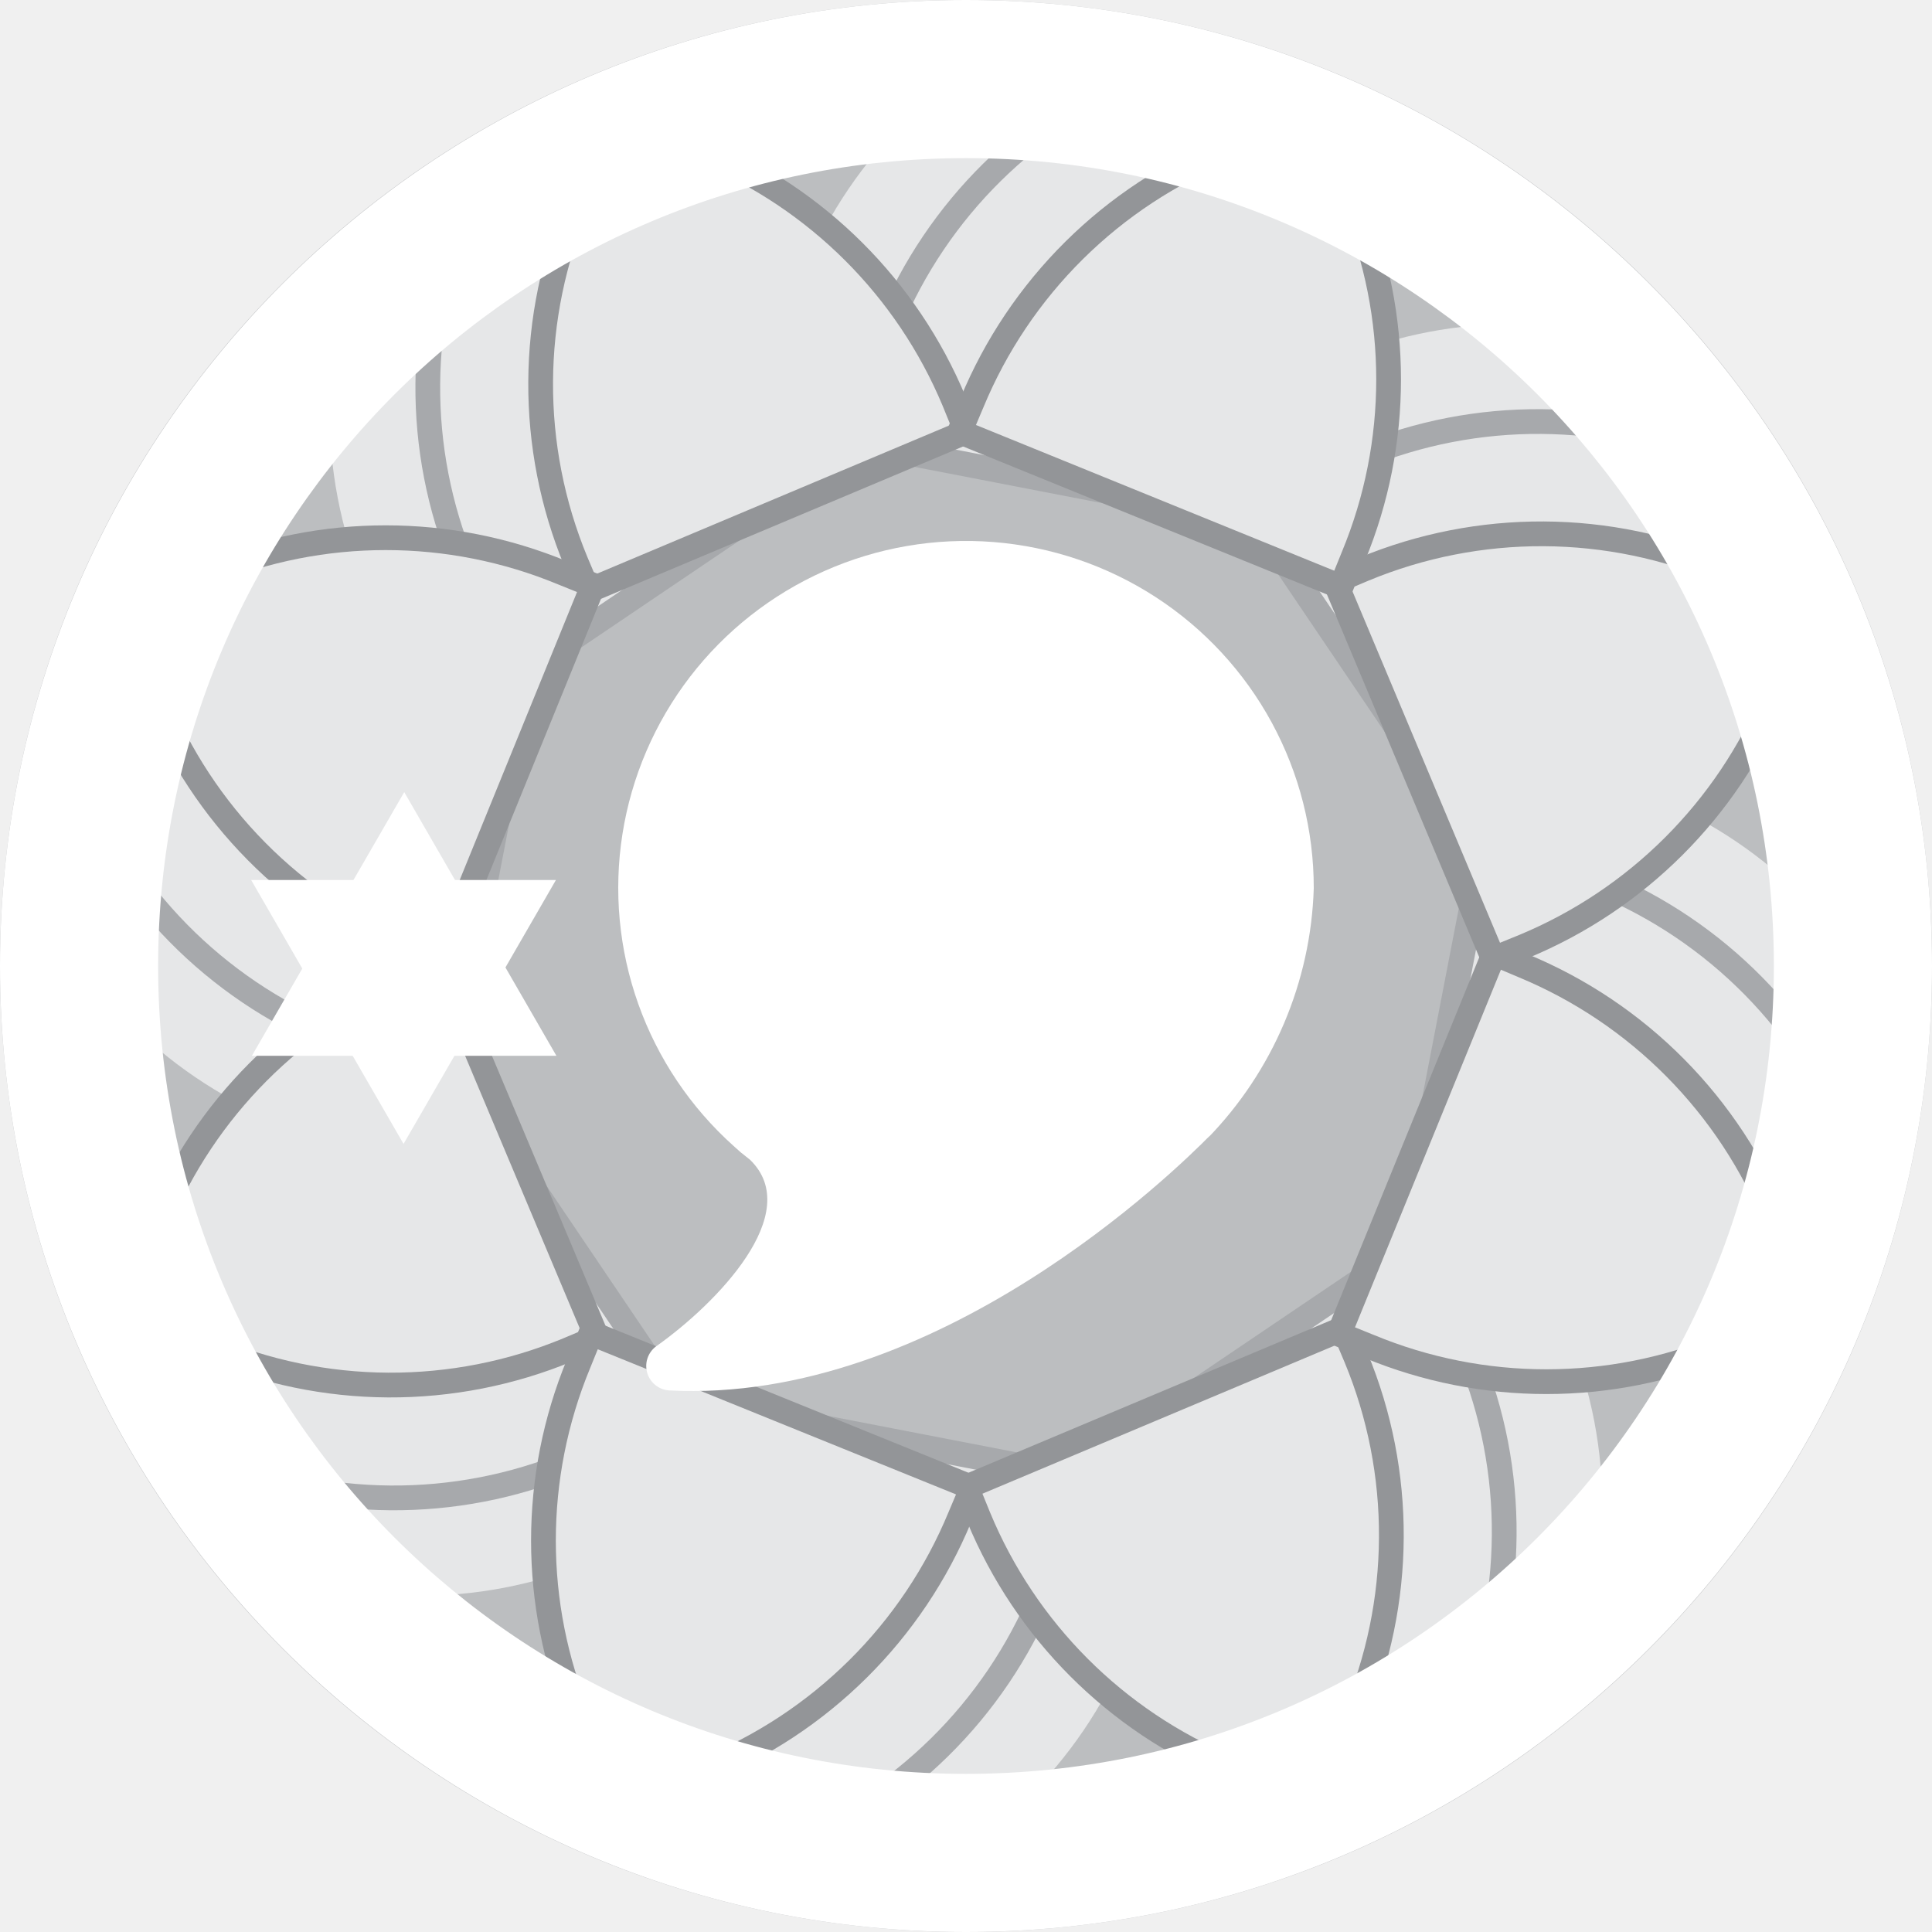
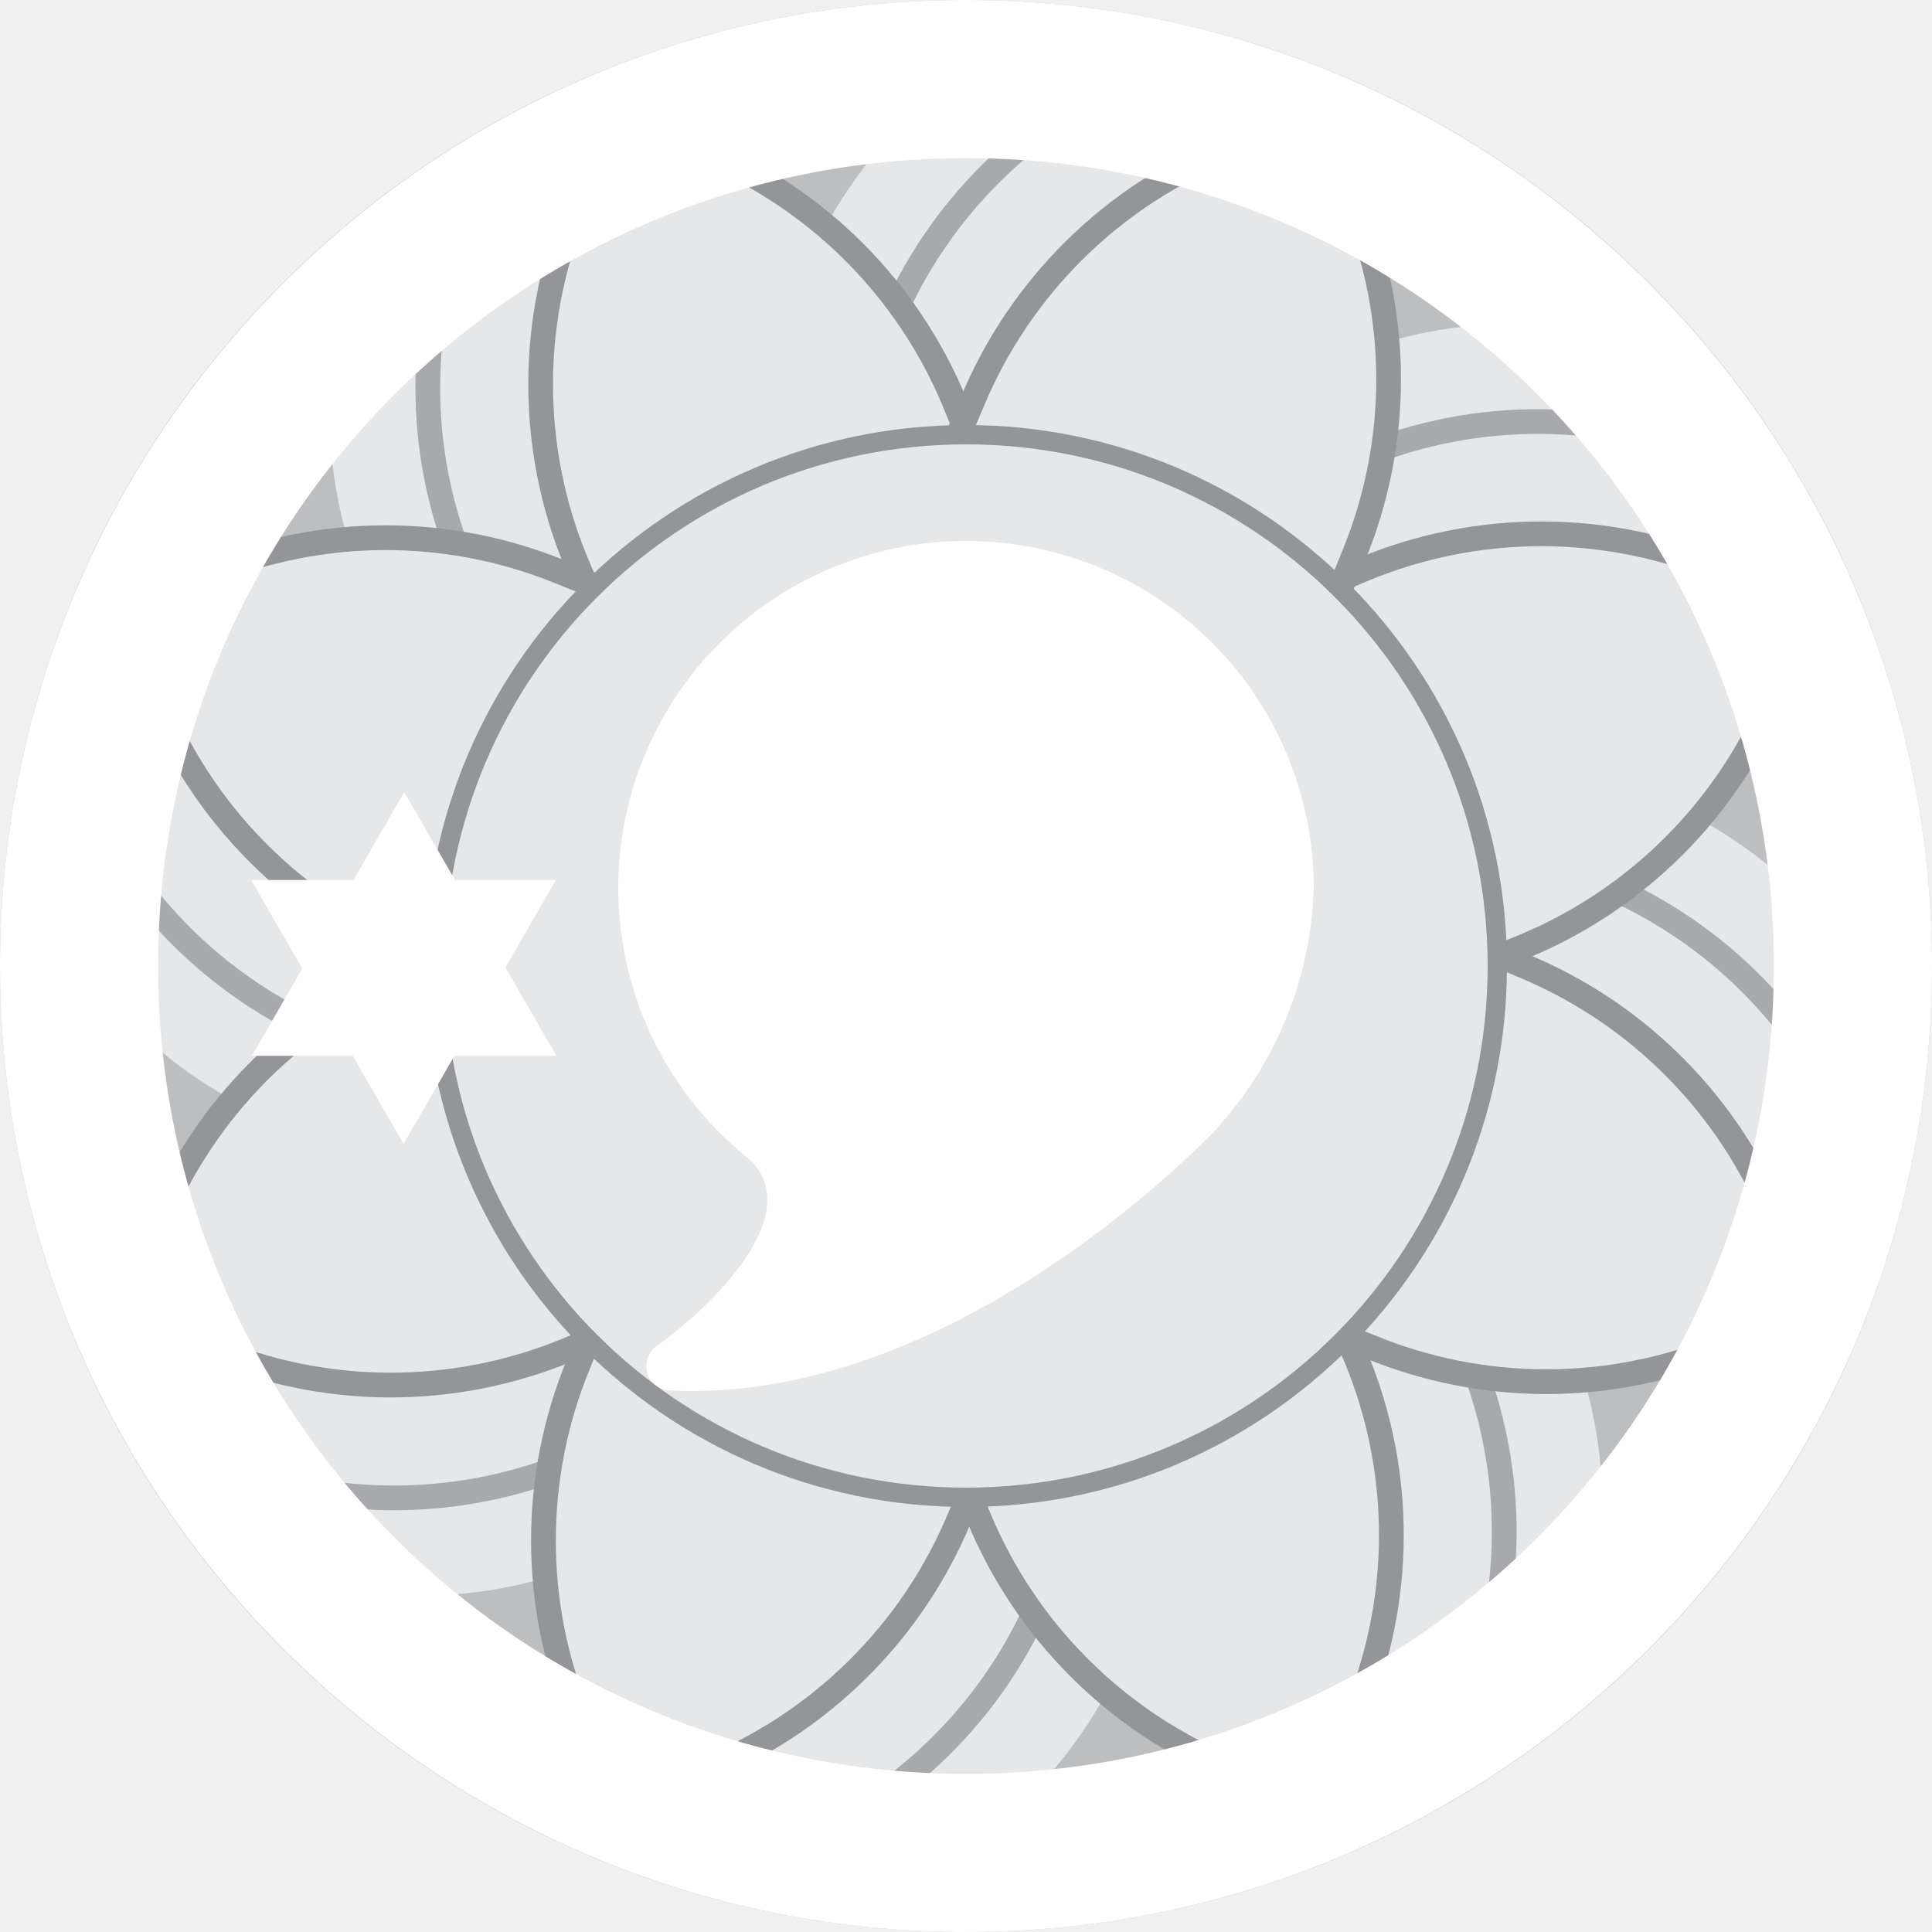
<svg xmlns="http://www.w3.org/2000/svg" width="100" height="100" viewBox="0 0 100 100" fill="none">
  <g id="GlobalStyle">
    <path id="IconBG" d="M50 100C77.614 100 100 77.614 100 50C100 22.386 77.614 0 50 0C22.386 0 0 22.386 0 50C0 77.614 22.386 100 50 100Z" fill="#BCBEC0" />
    <g id="Petals">
      <path id="Vector" d="M60.187 24.331L61.346 23.172C63.603 20.91 66.289 19.121 69.247 17.912C72.204 16.702 75.374 16.096 78.57 16.129L83.538 16.18V21.13C83.521 27.476 80.988 33.557 76.495 38.039L75.291 39.25L60.187 24.331Z" fill="#E6E7E8" stroke="#BCBEC0" stroke-width="1.281" stroke-miterlimit="10" />
      <g id="Vector_2">
        <path d="M75.125 38.917H76.764C79.957 38.912 83.118 39.545 86.062 40.778C89.007 42.012 91.675 43.822 93.911 46.101L97.388 49.654L93.872 53.157C89.382 57.648 83.294 60.176 76.943 60.187H75.234L75.125 38.936" fill="#E6E7E8" />
        <path d="M75.125 38.917H76.764C79.957 38.912 83.118 39.545 86.062 40.778C89.007 42.012 91.675 43.822 93.911 46.101L97.388 49.654L93.872 53.157C89.382 57.648 83.294 60.176 76.943 60.187H75.234L75.125 38.936" stroke="#BCBEC0" stroke-width="1.281" stroke-miterlimit="10" />
      </g>
      <g id="Vector_3">
        <path d="M75.375 59.828L76.534 60.987C78.796 63.244 80.584 65.93 81.794 68.888C83.004 71.846 83.61 75.016 83.577 78.211L83.525 83.18H78.57C72.22 83.167 66.136 80.633 61.653 76.136L60.424 74.914L75.375 59.803" fill="#E6E7E8" />
        <path d="M75.375 59.828L76.534 60.987C78.796 63.244 80.584 65.93 81.794 68.888C83.004 71.846 83.61 75.016 83.577 78.211L83.525 83.18H78.57C72.22 83.167 66.136 80.633 61.653 76.136L60.424 74.914L75.375 59.803" stroke="#BCBEC0" stroke-width="1.281" stroke-miterlimit="10" />
      </g>
      <g id="Vector_4">
        <path d="M60.757 74.798V76.437C60.759 79.631 60.123 82.793 58.886 85.738C57.649 88.683 55.836 91.35 53.554 93.584L50 97.061L46.498 93.546C42.02 89.049 39.507 82.962 39.506 76.617V74.914L60.757 74.805" fill="#E6E7E8" />
        <path d="M60.757 74.798V76.437C60.759 79.631 60.123 82.793 58.886 85.738C57.649 88.683 55.836 91.35 53.554 93.584L50 97.061L46.498 93.546C42.02 89.049 39.507 82.962 39.506 76.617V74.914L60.757 74.805" stroke="#BCBEC0" stroke-width="1.281" stroke-miterlimit="10" />
      </g>
      <g id="Vector_5">
        <path d="M39.845 75.048L38.686 76.194C36.428 78.455 33.742 80.243 30.785 81.453C27.827 82.662 24.658 83.269 21.462 83.237L16.494 83.186V78.224C16.508 71.876 19.041 65.794 23.537 61.314L24.741 60.104L39.851 75.054" fill="#E6E7E8" />
        <path d="M39.845 75.048L38.686 76.194C36.428 78.455 33.742 80.243 30.785 81.453C27.827 82.662 24.658 83.269 21.462 83.237L16.494 83.186V78.224C16.508 71.876 19.041 65.794 23.537 61.314L24.741 60.104L39.851 75.054" stroke="#BCBEC0" stroke-width="1.281" stroke-miterlimit="10" />
      </g>
      <g id="Vector_6">
        <path d="M24.875 60.43H23.236C20.042 60.431 16.881 59.795 13.936 58.558C10.992 57.321 8.324 55.508 6.089 53.227L2.619 49.673L6.128 46.171C10.623 41.696 16.707 39.182 23.05 39.179H24.76L24.869 60.43" fill="#E6E7E8" />
        <path d="M24.875 60.43H23.236C20.042 60.431 16.881 59.795 13.936 58.558C10.992 57.321 8.324 55.508 6.089 53.227L2.619 49.673L6.128 46.171C10.623 41.696 16.707 39.182 23.05 39.179H24.76L24.869 60.43" stroke="#BCBEC0" stroke-width="1.281" stroke-miterlimit="10" />
      </g>
      <path id="Vector_7" d="M24.625 39.519L23.466 38.36C21.205 36.102 19.418 33.416 18.208 30.458C16.999 27.5 16.392 24.331 16.423 21.136L16.475 16.167H21.437C27.784 16.181 33.866 18.714 38.347 23.21L39.557 24.414L24.625 39.519Z" fill="#E6E7E8" stroke="#BCBEC0" stroke-width="1.281" stroke-miterlimit="10" />
      <g id="Vector_8">
        <path d="M39.243 24.549V22.91C39.242 19.716 39.879 16.554 41.116 13.61C42.353 10.665 44.165 7.997 46.446 5.763L50 2.286L53.502 5.801C57.98 10.298 60.493 16.385 60.494 22.73V24.44L39.243 24.549" fill="#E6E7E8" />
        <path d="M39.243 24.549V22.91C39.242 19.716 39.879 16.554 41.116 13.61C42.353 10.665 44.165 7.997 46.446 5.763L50 2.286L53.502 5.801C57.98 10.298 60.493 16.385 60.494 22.73V24.44L39.243 24.549" stroke="#BCBEC0" stroke-width="1.281" stroke-miterlimit="10" />
      </g>
      <g id="Vector_9">
        <path d="M23.262 55.327L21.654 55.007C18.522 54.384 15.545 53.141 12.898 51.352C10.252 49.563 7.989 47.264 6.243 44.59L3.528 40.428L7.683 37.681C12.955 34.175 19.401 32.897 25.611 34.127L27.283 34.46L23.249 55.327" fill="#E6E7E8" />
        <path d="M23.262 55.327L21.654 55.007C18.522 54.384 15.545 53.141 12.898 51.352C10.252 49.563 7.989 47.264 6.243 44.59L3.528 40.428L7.683 37.681C12.955 34.175 19.401 32.897 25.611 34.127L27.283 34.46L23.249 55.327" stroke="#A7A9AC" stroke-width="1.281" stroke-miterlimit="10" />
      </g>
      <path id="Vector_10" d="M35.088 72.576L33.724 73.486C31.069 75.261 28.086 76.488 24.95 77.095C21.814 77.701 18.589 77.676 15.463 77.02L10.603 75.996L11.576 71.136C12.831 64.916 16.496 59.445 21.77 55.916L23.185 54.969L35.088 72.576Z" fill="#E6E7E8" stroke="#A7A9AC" stroke-width="1.281" stroke-miterlimit="10" />
      <g id="Vector_11">
        <path d="M55.654 76.412L55.334 78.019C54.71 81.152 53.468 84.129 51.679 86.775C49.89 89.422 47.591 91.684 44.916 93.431L40.754 96.145L38.007 92.022C34.495 86.736 33.217 80.274 34.454 74.049L34.787 72.378L55.654 76.412" fill="#E6E7E8" />
        <path d="M55.654 76.412L55.334 78.019C54.71 81.152 53.468 84.129 51.679 86.775C49.89 89.422 47.591 91.684 44.916 93.431L40.754 96.145L38.007 92.022C34.495 86.736 33.217 80.274 34.454 74.049L34.787 72.378L55.654 76.412" stroke="#A7A9AC" stroke-width="1.281" stroke-miterlimit="10" />
      </g>
      <g id="Vector_12">
        <path d="M72.903 64.586L73.819 65.95C75.591 68.606 76.816 71.589 77.422 74.725C78.028 77.86 78.002 81.085 77.347 84.21L76.329 89.07L71.462 88.097C65.241 86.845 59.769 83.18 56.243 77.904L55.295 76.489L72.903 64.586" fill="#E6E7E8" />
        <path d="M72.903 64.586L73.819 65.95C75.591 68.606 76.816 71.589 77.422 74.725C78.028 77.86 78.002 81.085 77.347 84.21L76.329 89.07L71.462 88.097C65.241 86.845 59.769 83.18 56.243 77.904L55.295 76.489L72.903 64.586" stroke="#A7A9AC" stroke-width="1.281" stroke-miterlimit="10" />
      </g>
      <g id="Vector_13">
        <path d="M76.738 44.02L78.352 44.34C81.484 44.964 84.459 46.207 87.105 47.996C89.75 49.785 92.012 52.083 93.757 54.757L96.472 58.919L92.349 61.666C87.066 65.182 80.605 66.46 74.382 65.22L72.705 64.887L76.738 44.02" fill="#E6E7E8" />
        <path d="M76.738 44.02L78.352 44.34C81.484 44.964 84.459 46.207 87.105 47.996C89.75 49.785 92.012 52.083 93.757 54.757L96.472 58.919L92.349 61.666C87.066 65.182 80.605 66.46 74.382 65.22L72.705 64.887L76.738 44.02" stroke="#A7A9AC" stroke-width="1.281" stroke-miterlimit="10" />
      </g>
      <g id="Vector_14">
        <path d="M64.912 26.77L66.276 25.855C68.93 24.085 71.91 22.861 75.042 22.255C78.174 21.65 81.395 21.674 84.518 22.327L89.378 23.345L88.404 28.211C87.152 34.432 83.487 39.904 78.211 43.431L76.834 44.378L64.931 26.77" fill="#E6E7E8" />
        <path d="M64.912 26.77L66.276 25.855C68.93 24.085 71.91 22.861 75.042 22.255C78.174 21.65 81.395 21.674 84.518 22.327L89.378 23.345L88.404 28.211C87.152 34.432 83.487 39.904 78.211 43.431L76.834 44.378L64.931 26.77" stroke="#A7A9AC" stroke-width="1.281" stroke-miterlimit="10" />
      </g>
      <path id="Vector_15" d="M44.346 22.935L44.666 21.322C45.288 18.191 46.528 15.217 48.314 12.571C50.099 9.926 52.394 7.664 55.065 5.916L59.246 3.201L61.993 7.325C65.508 12.607 66.786 19.068 65.546 25.291L65.213 26.969L44.346 22.935Z" fill="#E6E7E8" stroke="#A7A9AC" stroke-width="1.281" stroke-miterlimit="10" />
      <path id="Vector_16" d="M27.097 34.761L26.188 33.397C24.413 30.742 23.186 27.759 22.579 24.623C21.972 21.488 21.997 18.262 22.653 15.136L23.691 10.277L28.55 11.25C34.767 12.505 40.234 16.17 43.757 21.443L44.705 22.858L27.097 34.761Z" fill="#E6E7E8" stroke="#A7A9AC" stroke-width="1.281" stroke-miterlimit="10" />
      <path id="Vector_17" d="M30.446 30.58L29.805 29.063C28.586 26.116 27.967 22.957 27.984 19.769C28 16.581 28.652 13.428 29.901 10.494L31.854 5.923L36.432 7.844C42.286 10.272 46.943 14.916 49.385 20.765L50.026 22.34L30.446 30.58Z" fill="#E6E7E8" stroke="#939598" stroke-width="1.281" stroke-miterlimit="10" />
      <path id="Vector_18" d="M22.672 50L21.155 49.36C18.206 48.138 15.53 46.341 13.284 44.073C11.038 41.805 9.267 39.111 8.074 36.151L6.224 31.541L10.808 29.652C16.671 27.225 23.257 27.225 29.12 29.652L30.702 30.292L22.672 50Z" fill="#E6E7E8" stroke="#939598" stroke-width="1.281" stroke-miterlimit="10" />
      <g id="Vector_19">
        <path d="M30.907 69.228L29.389 69.868C26.443 71.087 23.284 71.706 20.095 71.69C16.907 71.673 13.754 71.021 10.821 69.772L6.249 67.851L8.17 63.273C10.591 57.407 15.237 52.738 21.091 50.288L22.666 49.648L30.907 69.241" fill="#E6E7E8" />
        <path d="M30.907 69.228L29.389 69.868C26.443 71.087 23.284 71.706 20.095 71.69C16.907 71.673 13.754 71.021 10.821 69.772L6.249 67.851L8.17 63.273C10.591 57.407 15.237 52.738 21.091 50.288L22.666 49.648L30.907 69.241" stroke="#939598" stroke-width="1.281" stroke-miterlimit="10" />
      </g>
      <path id="Vector_20" d="M50.327 77.001L49.686 78.518C48.467 81.466 46.673 84.141 44.408 86.386C42.143 88.632 39.454 90.405 36.496 91.599L31.867 93.482L29.946 88.897C27.523 83.034 27.523 76.449 29.946 70.585L30.587 69.004L50.327 77.001Z" fill="#E6E7E8" stroke="#939598" stroke-width="1.281" stroke-miterlimit="10" />
      <g id="Vector_21">
        <path d="M69.554 68.767L70.195 70.284C71.414 73.23 72.033 76.39 72.016 79.578C72 82.766 71.348 85.919 70.099 88.853L68.178 93.424L63.6 91.503C57.743 89.063 53.091 84.404 50.66 78.544L50.019 76.969L69.612 68.728" fill="#E6E7E8" />
        <path d="M69.554 68.767L70.195 70.284C71.414 73.23 72.033 76.39 72.016 79.578C72 82.766 71.348 85.919 70.099 88.853L68.178 93.424L63.6 91.503C57.743 89.063 53.091 84.404 50.66 78.544L50.019 76.969L69.612 68.728" stroke="#939598" stroke-width="1.281" stroke-miterlimit="10" />
      </g>
      <g id="Vector_22">
        <path d="M77.327 49.347L78.845 49.987C81.794 51.209 84.47 53.006 86.716 55.274C88.962 57.542 90.733 60.235 91.926 63.196L93.776 67.806L89.192 69.695C83.329 72.122 76.743 72.122 70.88 69.695L69.298 69.055L77.327 49.379" fill="#E6E7E8" />
        <path d="M77.327 49.347L78.845 49.987C81.794 51.209 84.47 53.006 86.716 55.274C88.962 57.542 90.733 60.235 91.926 63.196L93.776 67.806L89.192 69.695C83.329 72.122 76.743 72.122 70.88 69.695L69.298 69.055L77.327 49.379" stroke="#939598" stroke-width="1.281" stroke-miterlimit="10" />
      </g>
      <path id="Vector_23" d="M69.093 30.093L70.611 29.453C73.557 28.234 76.716 27.615 79.905 27.631C83.093 27.648 86.246 28.3 89.179 29.549L93.751 31.47L91.83 36.048C89.39 41.905 84.731 46.557 78.871 48.988L77.295 49.629L69.093 30.093Z" fill="#E6E7E8" stroke="#939598" stroke-width="1.281" stroke-miterlimit="10" />
      <path id="Vector_24" d="M49.673 22.346L50.314 20.828C51.535 17.879 53.333 15.204 55.601 12.957C57.869 10.711 60.562 8.94 63.523 7.747L68.133 5.897L70.054 10.482C72.481 16.344 72.481 22.931 70.054 28.794L69.413 30.375L49.673 22.346Z" fill="#E6E7E8" stroke="#939598" stroke-width="1.281" stroke-miterlimit="10" />
+       <path id="Vector_25" d="M77.5 50C77.5 65.188 65.188 77.5 50 77.5C34.812 77.5 22.5 65.188 22.5 50C22.5 34.812 34.812 22.5 50 22.5C65.188 22.5 77.5 34.812 77.5 50Z" fill="#E6E7E8" stroke="#939598" />
    </g>
    <g id="Icon">
-       <path id="Vector_25" d="M62.488 58.933C65.884 55.453 67.85 50.83 68 45.975C68.003 42.981 67.255 40.033 65.825 37.4C64.395 34.767 62.327 32.533 59.81 30.901C57.293 29.269 54.407 28.291 51.414 28.055C48.422 27.82 45.418 28.335 42.676 29.554C39.934 30.772 37.541 32.656 35.714 35.032C33.888 37.409 32.687 40.203 32.219 43.162C31.752 46.12 32.034 49.148 33.039 51.969C34.044 54.791 35.741 57.317 37.974 59.318L38.34 59.645L38.822 60.029C41.675 62.798 37.049 67.489 34.023 69.642C33.802 69.787 33.631 69.998 33.535 70.245C33.439 70.491 33.423 70.762 33.489 71.018C33.554 71.275 33.699 71.504 33.902 71.674C34.105 71.845 34.356 71.948 34.621 71.968C48.477 72.699 60.889 60.548 62.662 58.741L62.488 58.933Z" fill="white" />
-       <path id="Vector_26" d="M50 0C22.42 0 0 22.42 0 50C0 77.58 22.42 100 50 100C77.58 100 100 77.58 100 50C100 22.42 77.58 0 50 0ZM50 91.815C26.868 91.815 8.185 73.132 8.185 50C8.185 26.868 26.868 8.185 50 8.185C73.132 8.185 91.815 26.868 91.815 50C91.815 73.132 73.132 91.815 50 91.815Z" fill="white" />
+       <path id="Vector_26" d="M62.488 58.933C65.884 55.453 67.85 50.83 68 45.975C68.003 42.981 67.255 40.033 65.825 37.4C64.395 34.767 62.327 32.533 59.81 30.901C57.293 29.269 54.407 28.291 51.414 28.055C48.422 27.82 45.418 28.335 42.676 29.554C39.934 30.772 37.541 32.656 35.714 35.032C33.888 37.409 32.687 40.203 32.219 43.162C31.752 46.12 32.034 49.148 33.039 51.969C34.044 54.791 35.741 57.317 37.974 59.318L38.34 59.645L38.822 60.029C41.675 62.798 37.049 67.489 34.023 69.642C33.802 69.787 33.631 69.998 33.535 70.245C33.439 70.491 33.423 70.762 33.489 71.018C33.554 71.275 33.699 71.504 33.902 71.674C34.105 71.845 34.356 71.948 34.621 71.968C48.477 72.699 60.889 60.548 62.662 58.741L62.488 58.933Z" fill="white" />
+       <path id="Vector_27" d="M50 0C22.42 0 0 22.42 0 50C0 77.58 22.42 100 50 100C77.58 100 100 77.58 100 50C100 22.42 77.58 0 50 0ZM50 91.815C26.868 91.815 8.185 73.132 8.185 50C8.185 26.868 26.868 8.185 50 8.185C73.132 8.185 91.815 26.868 91.815 50C91.815 73.132 73.132 91.815 50 91.815Z" fill="white" />
      <g id="Sun">
-         <path id="Vector_27" d="M13.037 54.648H28.8L20.924 41L13.037 54.648Z" fill="white" />
-         <path id="Vector_28" d="M13 45.549L20.888 59.209L28.775 45.549H13Z" fill="white" />
+         <path id="Vector_28" d="M13.037 54.648H28.8L20.924 41L13.037 54.648Z" fill="white" />
+         <path id="Vector_29" d="M13 45.549L20.888 59.209L28.775 45.549H13Z" fill="white" />
      </g>
    </g>
  </g>
</svg>
